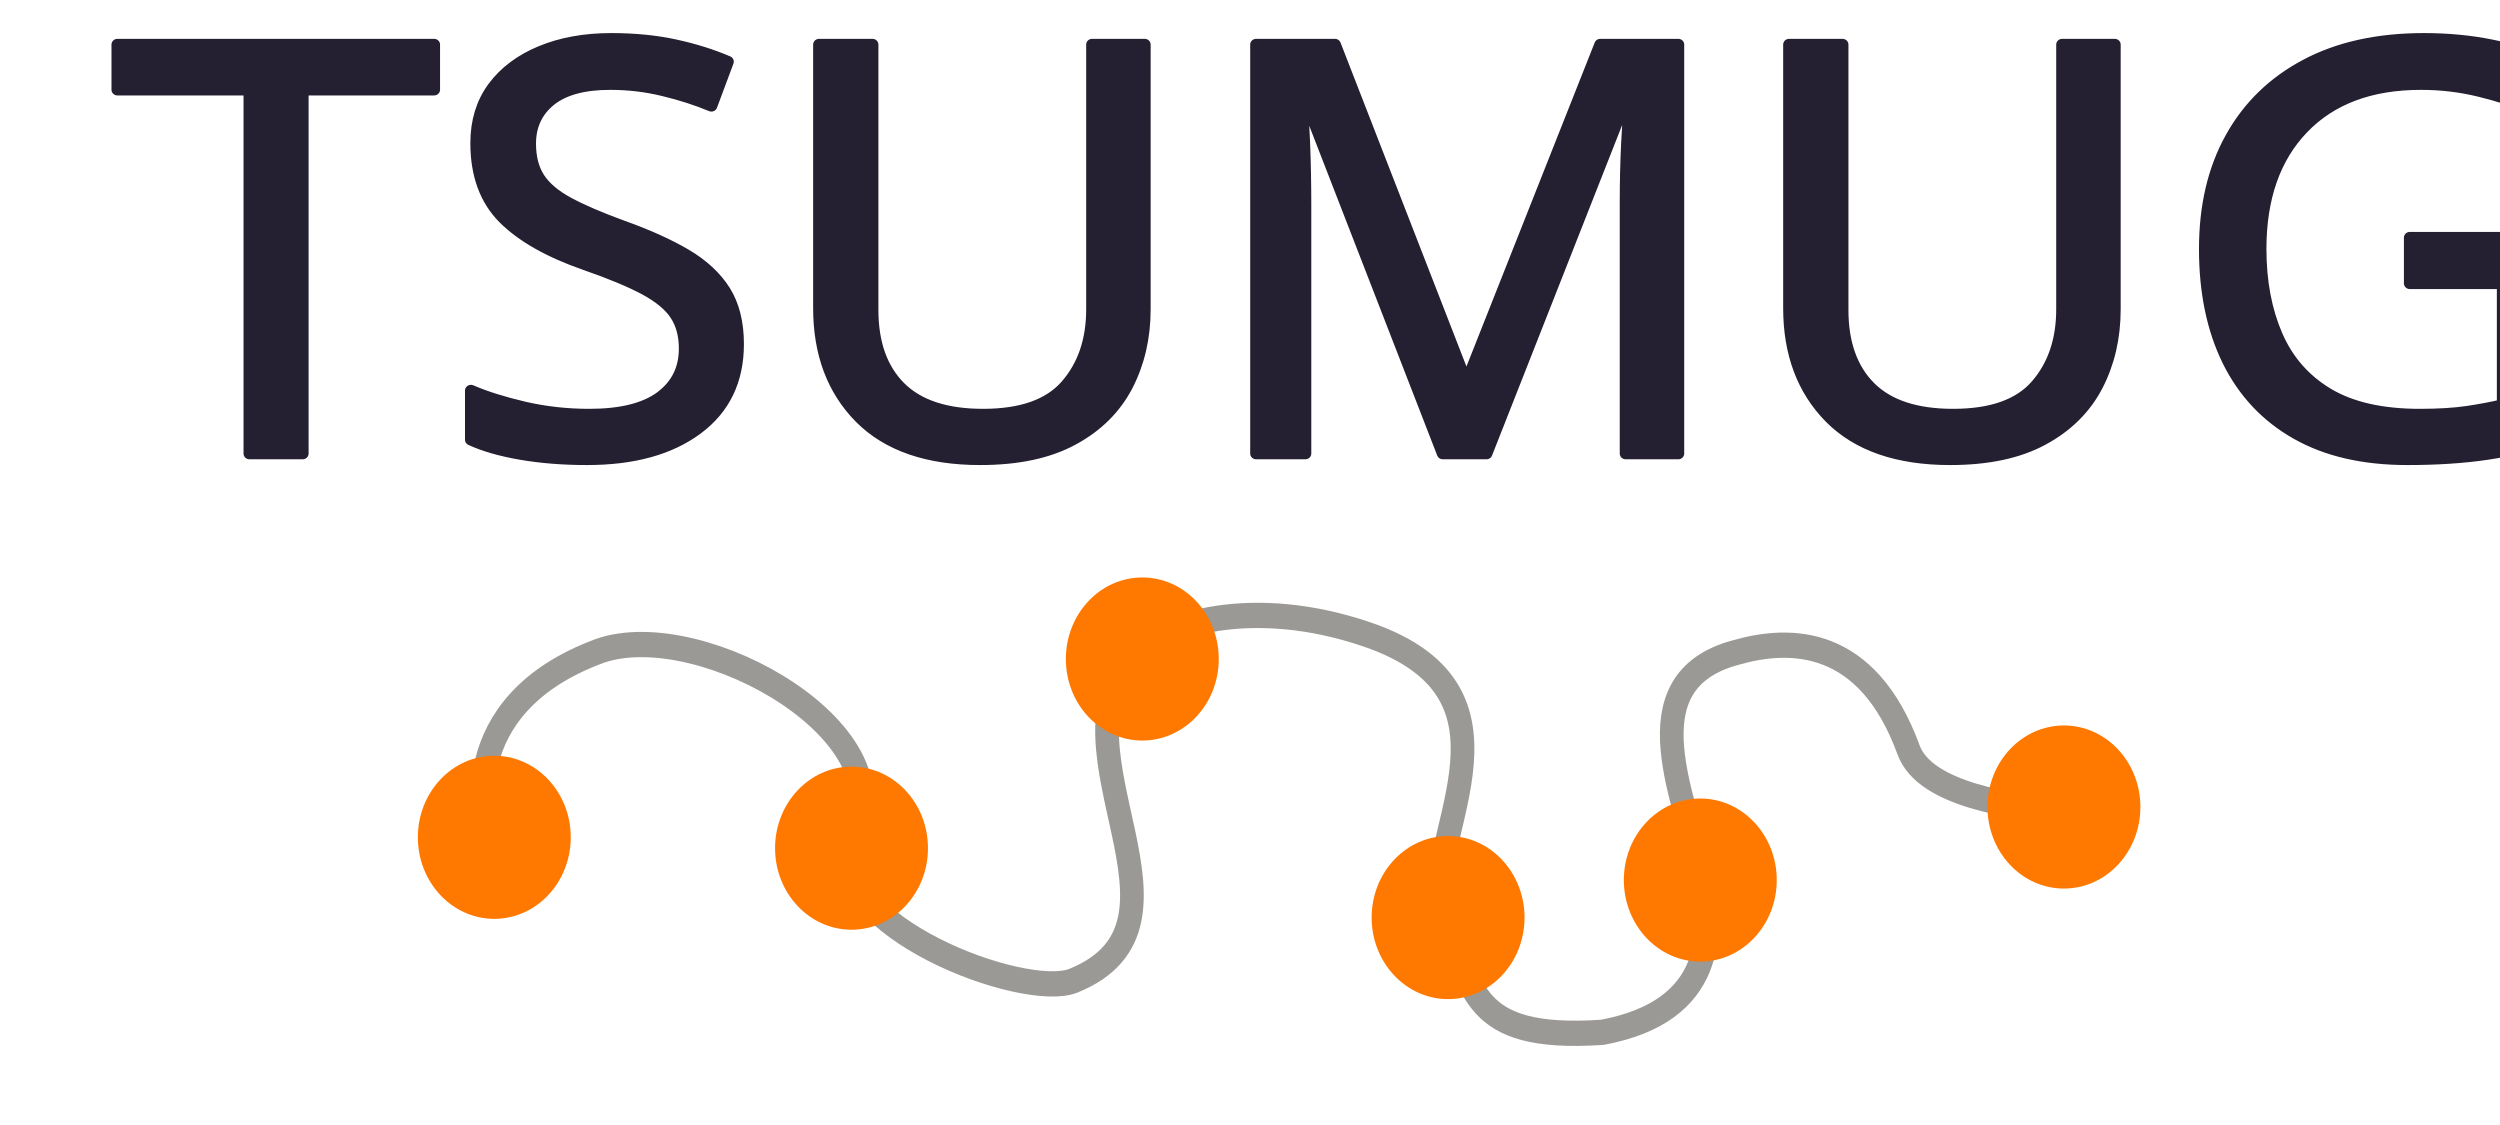
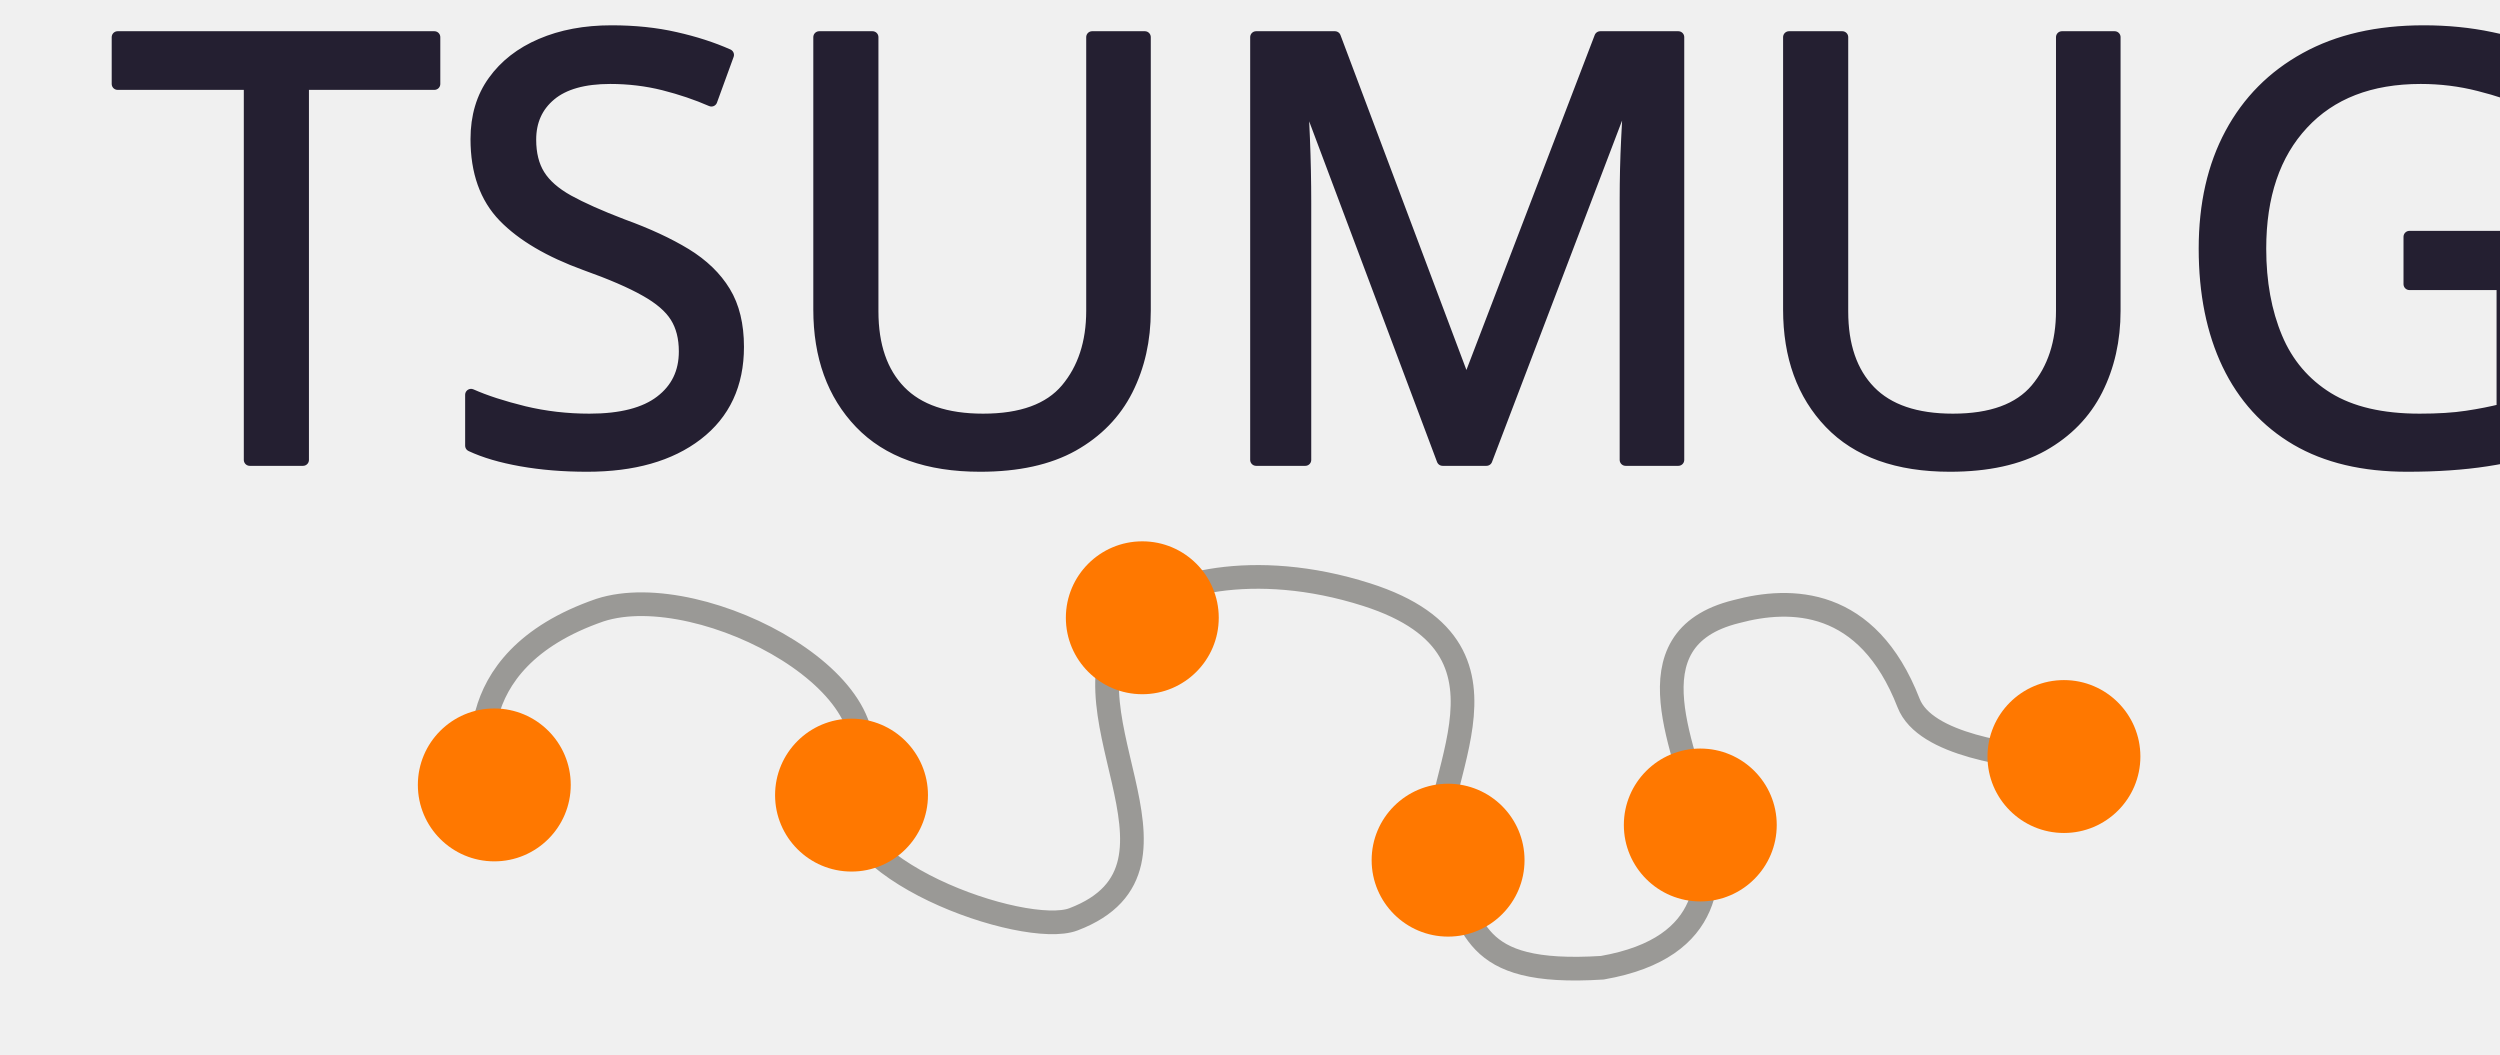
- <svg xmlns="http://www.w3.org/2000/svg" width="200pt" height="90pt" viewBox="0 0 200 90" version="1.1" id="svg9" xml:space="preserve">
+ <svg xmlns="http://www.w3.org/2000/svg" width="211.125pt" height="89.062pt" viewBox="0 0 211.125 89.062" version="1.1" id="svg9" xml:space="preserve">
  <defs id="defs1">
    <style type="text/css" id="style1">*{stroke-linejoin: round; stroke-linecap: butt}</style>
  </defs>
-   <rect style="fill:#ffffff;stroke-width:1.24" id="rect1" width="200" height="90" x="1.1368684e-13" y="2.8421709e-14" />
+   <text xml:space="preserve" style="font-style:normal;font-variant:normal;font-weight:normal;font-stretch:normal;font-size:50px;line-height:1;font-family:Rubik;-inkscape-font-specification:Rubik;text-align:center;text-decoration-color:#000000;letter-spacing:0px;word-spacing:0px;fill:#241f31;stroke:none;stroke-width:1;stroke-dasharray:none;paint-order:stroke fill markers" x="9.435" y="38.839" id="text9">
+     <tspan id="tspan9" style="font-style:normal;font-variant:normal;font-weight:normal;font-stretch:normal;font-size:50px;font-family:Sitka;-inkscape-font-specification:Sitka;fill:#241f31;stroke:#241f31;stroke-width:1;stroke-dasharray:none" x="9.435" y="38.839">TSUMUGI</tspan>
+   </text>
  <defs id="defs9" />
-   <g id="g1">
-     <text xml:space="preserve" style="font-style:normal;font-variant:normal;font-weight:normal;font-stretch:normal;font-size:46.599px;line-height:1;font-family:Rubik;-inkscape-font-specification:Rubik;text-align:center;text-decoration-color:#000000;letter-spacing:0px;word-spacing:0px;fill:#241f31;stroke:none;stroke-width:0.932;stroke-dasharray:none;paint-order:stroke fill markers" x="8.768" y="36.892" id="text9" transform="scale(1.016695,0.9835795)">
-       <tspan id="tspan9" style="font-style:normal;font-variant:normal;font-weight:normal;font-stretch:normal;font-size:46.599px;font-family:Sitka;-inkscape-font-specification:Sitka;fill:#241f31;stroke:#241f31;stroke-width:0.932;stroke-dasharray:none" x="8.768" y="36.892">TSUMUGI</tspan>
-     </text>
-     <g id="g36" transform="matrix(0.9473061,0,0,1.010526,-486.6427,-180.4142)">
-       <path style="fill:none;stroke:#9a9996;stroke-width:2;stroke-linecap:round;stroke-linejoin:bevel;stroke-dasharray:none;paint-order:stroke fill markers" d="m 554.806,244.26 c 0,0 -3.12,-9.827 9.575,-14.202 8.688,-2.817 26.689,6.902 21.031,14.877 -2.047,6.886 14.828,12.803 18.95,11.239 11.806,-4.48 -2.229,-18.215 5.058,-25.788 2.412,-2.506 10.101,-4.695 19.698,-1.637 15.087,4.807 4.037,16.858 6.356,23.202 3.041,4.502 1.981,9.042 13.549,8.309 9.653,-1.683 9.279,-8.045 8.447,-12.23 -1.16,-5.838 -6.538,-15.53 2.879,-17.848 4.573,-1.225 11.069,-1.206 14.541,7.719 1.393,3.581 8.785,4.464 12.845,4.874" id="path31-4" />
-       <circle style="fill:#ff7800;stroke:none;stroke-width:2;stroke-linecap:butt;stroke-linejoin:round;paint-order:stroke fill markers" id="circle31-5" cx="555.456" cy="244.821" r="6.456" />
-       <circle style="fill:#ff7800;stroke:none;stroke-width:2;stroke-linecap:butt;stroke-linejoin:round;paint-order:stroke fill markers" id="circle32-8" cx="585.623" cy="245.682" r="6.456" />
-       <circle style="fill:#ff7800;stroke:none;stroke-width:2;stroke-linecap:butt;stroke-linejoin:round;paint-order:stroke fill markers" id="circle33-6" cx="610.18" cy="230.706" r="6.456" />
-       <circle style="fill:#ff7800;stroke:none;stroke-width:2;stroke-linecap:butt;stroke-linejoin:round;paint-order:stroke fill markers" id="circle34-3" cx="636.003" cy="251.176" r="6.456" />
-       <circle style="fill:#ff7800;stroke:none;stroke-width:2;stroke-linecap:butt;stroke-linejoin:round;paint-order:stroke fill markers" id="circle35-8" cx="657.302" cy="248.206" r="6.456" />
-       <circle style="fill:#ff7800;stroke:none;stroke-width:2;stroke-linecap:butt;stroke-linejoin:round;paint-order:stroke fill markers" id="circle36-8" cx="688.012" cy="242.424" r="6.456" />
-     </g>
-     <rect style="fill:none;stroke:none;stroke-width:0.978;stroke-linecap:round;stroke-linejoin:bevel;stroke-dasharray:none;paint-order:stroke fill markers" id="rect36" width="200" height="90" x="-1.1368684e-13" y="-2.8421709e-14" />
+   <g id="g36" transform="translate(-513.7121,-178.5349)">
+     <path style="fill:none;stroke:#9a9996;stroke-width:2;stroke-linecap:round;stroke-linejoin:bevel;stroke-dasharray:none;paint-order:stroke fill markers" d="m 554.806,244.26 c 0,0 -3.12,-9.827 9.575,-14.202 8.688,-2.817 26.689,6.902 21.031,14.877 -2.047,6.886 14.828,12.803 18.95,11.239 11.806,-4.48 -2.229,-18.215 5.058,-25.788 2.412,-2.506 10.101,-4.695 19.698,-1.637 15.087,4.807 4.037,16.858 6.356,23.202 3.041,4.502 1.981,9.042 13.549,8.309 9.653,-1.683 9.279,-8.045 8.447,-12.23 -1.16,-5.838 -6.538,-15.53 2.879,-17.848 4.573,-1.225 11.069,-1.206 14.541,7.719 1.393,3.581 8.785,4.464 12.845,4.874" id="path31-4" />
+     <circle style="fill:#ff7800;stroke:none;stroke-width:2;stroke-linecap:butt;stroke-linejoin:round;paint-order:stroke fill markers" id="circle31-5" cx="555.456" cy="244.821" r="6.456" />
+     <circle style="fill:#ff7800;stroke:none;stroke-width:2;stroke-linecap:butt;stroke-linejoin:round;paint-order:stroke fill markers" id="circle32-8" cx="585.623" cy="245.682" r="6.456" />
+     <circle style="fill:#ff7800;stroke:none;stroke-width:2;stroke-linecap:butt;stroke-linejoin:round;paint-order:stroke fill markers" id="circle33-6" cx="610.18" cy="230.706" r="6.456" />
+     <circle style="fill:#ff7800;stroke:none;stroke-width:2;stroke-linecap:butt;stroke-linejoin:round;paint-order:stroke fill markers" id="circle34-3" cx="636.003" cy="251.176" r="6.456" />
+     <circle style="fill:#ff7800;stroke:none;stroke-width:2;stroke-linecap:butt;stroke-linejoin:round;paint-order:stroke fill markers" id="circle35-8" cx="657.302" cy="248.206" r="6.456" />
+     <circle style="fill:#ff7800;stroke:none;stroke-width:2;stroke-linecap:butt;stroke-linejoin:round;paint-order:stroke fill markers" id="circle36-8" cx="688.012" cy="242.424" r="6.456" />
  </g>
+   <rect style="fill:none;stroke:none;stroke-width:1;stroke-linecap:round;stroke-linejoin:bevel;stroke-dasharray:none;paint-order:stroke fill markers" id="rect36" width="211.125" height="89.062" x="-1.1368684e-13" y="-2.8421709e-14" />
</svg>
